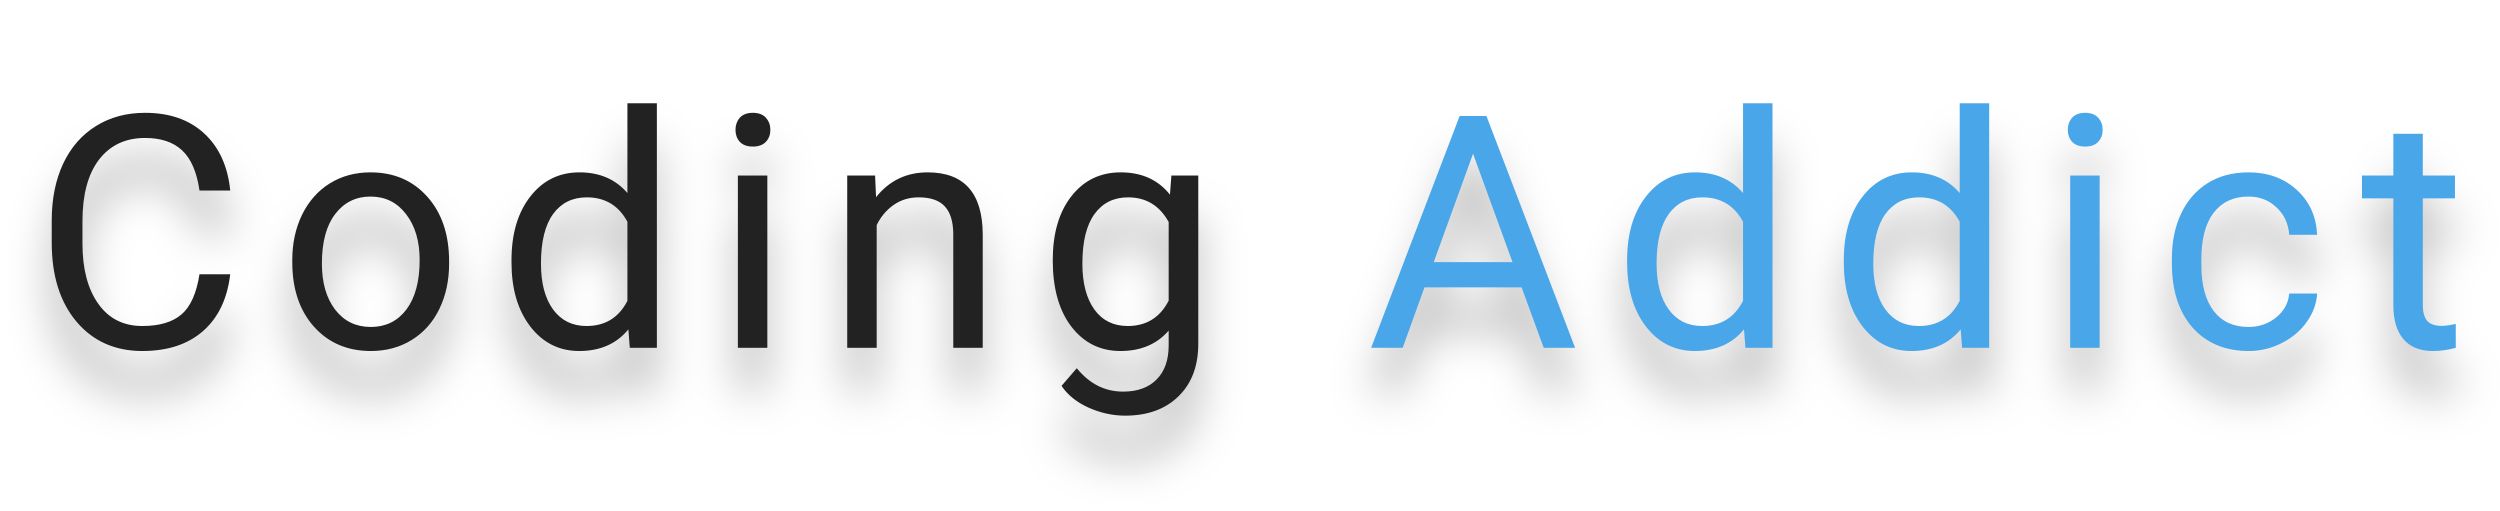
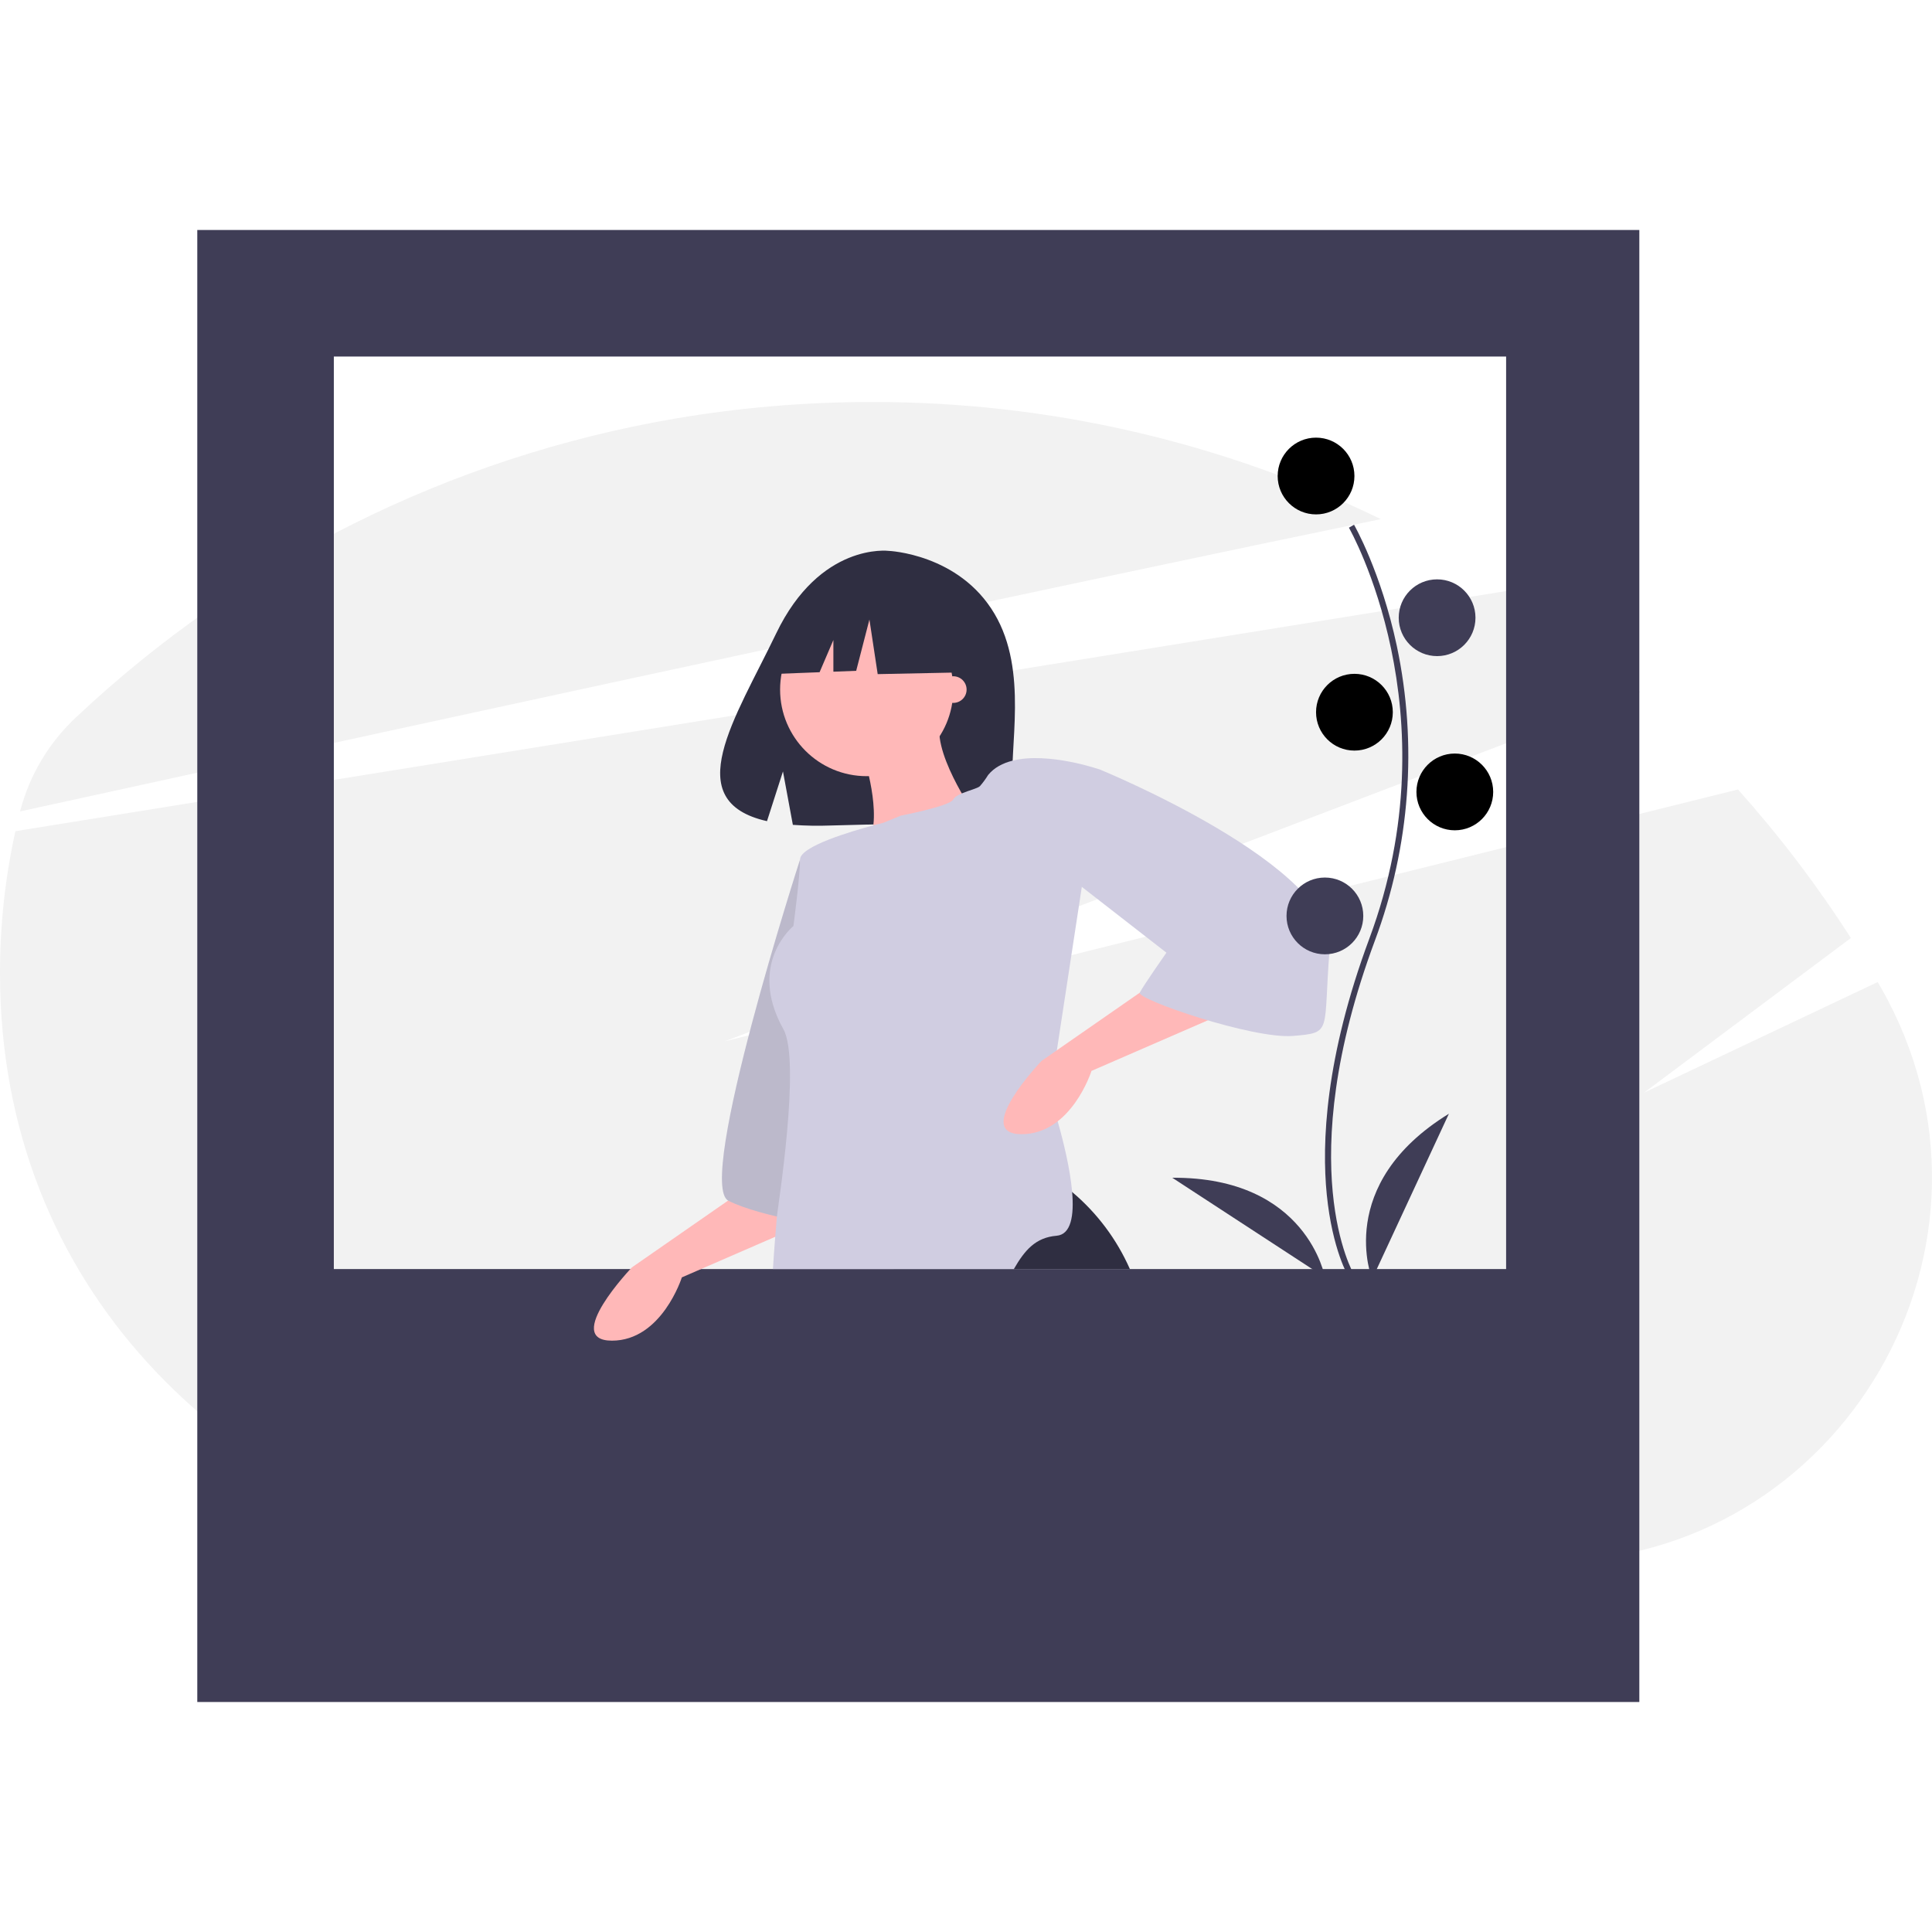
- <svg xmlns="http://www.w3.org/2000/svg" width="230" height="47" viewBox="0 0 230 47" fill="none">
-   <g filter="url(#filter0_d)">
-     <path d="M21.18 25.232C20.916 27.488 20.081 29.231 18.675 30.462C17.278 31.683 15.418 32.293 13.094 32.293C10.574 32.293 8.553 31.39 7.029 29.583C5.516 27.776 4.759 25.359 4.759 22.332V20.281C4.759 18.299 5.11 16.556 5.813 15.052C6.526 13.548 7.532 12.396 8.831 11.595C10.13 10.784 11.634 10.379 13.343 10.379C15.608 10.379 17.425 11.014 18.792 12.283C20.159 13.543 20.955 15.291 21.18 17.527H18.352C18.108 15.828 17.576 14.598 16.756 13.836C15.945 13.074 14.808 12.693 13.343 12.693C11.546 12.693 10.135 13.357 9.109 14.685C8.094 16.014 7.586 17.903 7.586 20.355V22.42C7.586 24.734 8.069 26.575 9.036 27.942C10.003 29.31 11.355 29.993 13.094 29.993C14.656 29.993 15.852 29.642 16.683 28.939C17.523 28.226 18.079 26.99 18.352 25.232H21.18ZM26.89 23.929C26.89 22.376 27.192 20.98 27.798 19.739C28.413 18.499 29.263 17.542 30.347 16.868C31.44 16.194 32.685 15.857 34.082 15.857C36.24 15.857 37.983 16.605 39.312 18.099C40.649 19.593 41.318 21.58 41.318 24.061V24.251C41.318 25.794 41.02 27.181 40.425 28.411C39.839 29.632 38.994 30.584 37.891 31.268C36.797 31.951 35.537 32.293 34.111 32.293C31.963 32.293 30.22 31.546 28.882 30.052C27.554 28.558 26.89 26.58 26.89 24.119V23.929ZM29.614 24.251C29.614 26.009 30.02 27.42 30.83 28.484C31.65 29.549 32.744 30.081 34.111 30.081C35.488 30.081 36.582 29.544 37.393 28.47C38.203 27.386 38.608 25.872 38.608 23.929C38.608 22.19 38.193 20.784 37.363 19.71C36.543 18.626 35.449 18.084 34.082 18.084C32.744 18.084 31.665 18.616 30.845 19.681C30.024 20.745 29.614 22.269 29.614 24.251ZM47.058 23.943C47.058 21.512 47.634 19.559 48.786 18.084C49.938 16.6 51.447 15.857 53.312 15.857C55.168 15.857 56.638 16.492 57.722 17.762V9.5H60.432V32H57.941L57.81 30.301C56.726 31.629 55.217 32.293 53.283 32.293C51.447 32.293 49.948 31.541 48.786 30.037C47.634 28.533 47.058 26.57 47.058 24.148V23.943ZM49.768 24.251C49.768 26.048 50.139 27.454 50.881 28.47C51.623 29.485 52.648 29.993 53.957 29.993C55.676 29.993 56.931 29.222 57.722 27.679V20.398C56.911 18.904 55.666 18.157 53.986 18.157C52.658 18.157 51.623 18.67 50.881 19.695C50.139 20.721 49.768 22.239 49.768 24.251ZM70.595 32H67.885V16.15H70.595V32ZM67.665 11.946C67.665 11.507 67.797 11.136 68.061 10.833C68.334 10.53 68.734 10.379 69.262 10.379C69.789 10.379 70.189 10.53 70.463 10.833C70.736 11.136 70.873 11.507 70.873 11.946C70.873 12.386 70.736 12.752 70.463 13.045C70.189 13.338 69.789 13.484 69.262 13.484C68.734 13.484 68.334 13.338 68.061 13.045C67.797 12.752 67.665 12.386 67.665 11.946ZM80.509 16.15L80.597 18.143C81.808 16.619 83.39 15.857 85.343 15.857C88.692 15.857 90.382 17.747 90.411 21.526V32H87.701V21.512C87.691 20.369 87.428 19.524 86.91 18.977C86.402 18.431 85.606 18.157 84.522 18.157C83.644 18.157 82.872 18.392 82.208 18.86C81.544 19.329 81.026 19.944 80.655 20.706V32H77.945V16.15H80.509ZM96.853 23.943C96.853 21.473 97.425 19.51 98.567 18.055C99.71 16.59 101.224 15.857 103.108 15.857C105.042 15.857 106.551 16.541 107.635 17.908L107.767 16.15H110.242V31.619C110.242 33.67 109.632 35.286 108.411 36.468C107.2 37.649 105.569 38.24 103.519 38.24C102.376 38.24 101.258 37.996 100.164 37.508C99.07 37.02 98.235 36.351 97.659 35.501L99.065 33.875C100.228 35.31 101.648 36.028 103.328 36.028C104.646 36.028 105.672 35.657 106.404 34.915C107.146 34.173 107.518 33.128 107.518 31.78V30.418C106.434 31.668 104.954 32.293 103.079 32.293C101.224 32.293 99.72 31.546 98.567 30.052C97.425 28.558 96.853 26.521 96.853 23.943ZM99.578 24.251C99.578 26.038 99.944 27.444 100.677 28.47C101.409 29.485 102.435 29.993 103.753 29.993C105.462 29.993 106.717 29.217 107.518 27.664V20.428C106.688 18.914 105.442 18.157 103.782 18.157C102.464 18.157 101.434 18.67 100.691 19.695C99.949 20.721 99.578 22.239 99.578 24.251Z" fill="#222222" />
-     <path d="M139.987 26.434H131.052L129.045 32H126.145L134.289 10.672H136.75L144.909 32H142.023L139.987 26.434ZM131.901 24.119H139.152L135.52 14.144L131.901 24.119ZM149.696 23.943C149.696 21.512 150.272 19.559 151.425 18.084C152.577 16.6 154.086 15.857 155.951 15.857C157.807 15.857 159.276 16.492 160.36 17.762V9.5H163.07V32H160.58L160.448 30.301C159.364 31.629 157.855 32.293 155.922 32.293C154.086 32.293 152.587 31.541 151.425 30.037C150.272 28.533 149.696 26.57 149.696 24.148V23.943ZM152.406 24.251C152.406 26.048 152.777 27.454 153.52 28.47C154.262 29.485 155.287 29.993 156.596 29.993C158.314 29.993 159.569 29.222 160.36 27.679V20.398C159.55 18.904 158.305 18.157 156.625 18.157C155.297 18.157 154.262 18.67 153.52 19.695C152.777 20.721 152.406 22.239 152.406 24.251ZM169.63 23.943C169.63 21.512 170.206 19.559 171.358 18.084C172.511 16.6 174.02 15.857 175.885 15.857C177.74 15.857 179.21 16.492 180.294 17.762V9.5H183.004V32H180.514L180.382 30.301C179.298 31.629 177.789 32.293 175.855 32.293C174.02 32.293 172.521 31.541 171.358 30.037C170.206 28.533 169.63 26.57 169.63 24.148V23.943ZM172.34 24.251C172.34 26.048 172.711 27.454 173.453 28.47C174.195 29.485 175.221 29.993 176.529 29.993C178.248 29.993 179.503 29.222 180.294 27.679V20.398C179.483 18.904 178.238 18.157 176.559 18.157C175.23 18.157 174.195 18.67 173.453 19.695C172.711 20.721 172.34 22.239 172.34 24.251ZM193.167 32H190.457V16.15H193.167V32ZM190.237 11.946C190.237 11.507 190.369 11.136 190.633 10.833C190.906 10.53 191.307 10.379 191.834 10.379C192.361 10.379 192.762 10.53 193.035 10.833C193.309 11.136 193.445 11.507 193.445 11.946C193.445 12.386 193.309 12.752 193.035 13.045C192.762 13.338 192.361 13.484 191.834 13.484C191.307 13.484 190.906 13.338 190.633 13.045C190.369 12.752 190.237 12.386 190.237 11.946ZM206.875 30.081C207.842 30.081 208.687 29.788 209.409 29.202C210.132 28.616 210.532 27.884 210.61 27.005H213.174C213.125 27.913 212.812 28.777 212.236 29.598C211.66 30.418 210.889 31.072 209.922 31.561C208.965 32.049 207.949 32.293 206.875 32.293C204.717 32.293 202.998 31.575 201.719 30.14C200.449 28.694 199.814 26.722 199.814 24.222V23.768C199.814 22.225 200.098 20.852 200.664 19.651C201.23 18.45 202.041 17.518 203.096 16.854C204.16 16.189 205.415 15.857 206.86 15.857C208.638 15.857 210.112 16.39 211.284 17.454C212.466 18.519 213.096 19.9 213.174 21.6H210.61C210.532 20.574 210.142 19.734 209.438 19.08C208.745 18.416 207.886 18.084 206.86 18.084C205.483 18.084 204.414 18.582 203.652 19.578C202.9 20.564 202.524 21.995 202.524 23.87V24.383C202.524 26.209 202.9 27.615 203.652 28.602C204.404 29.588 205.479 30.081 206.875 30.081ZM222.897 12.312V16.15H225.856V18.245H222.897V28.074C222.897 28.709 223.029 29.188 223.293 29.51C223.557 29.822 224.006 29.979 224.641 29.979C224.953 29.979 225.383 29.92 225.93 29.803V32C225.217 32.195 224.523 32.293 223.85 32.293C222.639 32.293 221.726 31.927 221.11 31.194C220.495 30.462 220.188 29.422 220.188 28.074V18.245H217.302V16.15H220.188V12.312H222.897Z" fill="#49A6E9" />
-   </g>
-   <defs>
-     <filter id="filter0_d" x="0.759" y="9.5" width="229.171" height="36.74" filterUnits="userSpaceOnUse" color-interpolation-filters="sRGB">
-       <feFlood flood-opacity="0" result="BackgroundImageFix" />
-       <feColorMatrix in="SourceAlpha" type="matrix" values="0 0 0 0 0 0 0 0 0 0 0 0 0 0 0 0 0 0 127 0" />
-       <feOffset dy="4" />
-       <feGaussianBlur stdDeviation="2" />
-       <feColorMatrix type="matrix" values="0 0 0 0 0 0 0 0 0 0 0 0 0 0 0 0 0 0 0.25 0" />
-       <feBlend mode="normal" in2="BackgroundImageFix" result="effect1_dropShadow" />
-       <feBlend mode="normal" in="SourceGraphic" in2="effect1_dropShadow" result="shape" />
-     </filter>
-   </defs>
+ <svg xmlns="http://www.w3.org/2000/svg" id="fd9b490f-82a4-477b-ac7e-4c73995efbb2" data-name="Layer 1" width="50" height="50" viewBox="0 0 952 725.342">
+   <path d="M886.635,743.472H371.853C235.419,713.258,124,609.192,124,453.568a324.068,324.068,0,0,1,7.591-70.003l414.937-66.838,320.098-51.557a572.474,572.474,0,0,1,65.478,49.91L625.709,431.957l-144.54,55.139,162.321-40.345,336.907-83.735a574.658,574.658,0,0,1,55.625,73.198l-101.884,76.175,115.11-54.484q.731,1.26,1.455,2.524C1122.926,586.457,1031.891,743.472,886.635,743.472Z" transform="translate(-124 -87.32915)" fill="#f2f2f2" />
+   <path d="M804.372,229.797C726.451,245.891,630.65,266.232,532.15,287.377c-142.417,30.581-290.47,62.859-398.257,86.454l.072-.279a96.326,96.326,0,0,1,27.519-46.096A570.783,570.783,0,0,1,456.531,180.284h.01a576.217,576.217,0,0,1,97.061-8.196A570.21,570.21,0,0,1,804.372,229.797Z" transform="translate(-124 -87.32915)" fill="#f2f2f2" />
+   <path d="M221.213,87.329v725.342H931.785V87.329ZM866.144,599.335H288.496V149.689h577.648Z" transform="translate(-124 -87.32915)" fill="#3f3d56" />
+   <path d="M614.035,276.422c-17.518-29.599-52.175-30.979-52.175-30.979s-33.771-4.319-55.435,40.761c-20.193,42.018-48.061,82.588-4.487,92.424l7.871-24.498,4.874,26.321a170.498,170.498,0,0,0,18.644.319c46.665-1.507,91.106.441,89.675-16.305C621.1,342.206,630.89,304.902,614.035,276.422Z" transform="translate(-124 -87.32915)" fill="#2f2e41" />
+   <path d="M494.447,557.488l-59.078,41.026s-34.462,36.103-9.846,36.103S459.985,603.438,459.985,603.438l75.488-32.821Z" transform="translate(-124 -87.32915)" fill="#ffb8b8" />
+   <path d="M518.242,397.487s-51.693,160.002-35.282,168.207S535.473,578.822,535.473,578.822Z" transform="translate(-124 -87.32915)" fill="#d0cde1" />
+   <path d="M518.242,397.487s-51.693,160.002-35.282,168.207S535.473,578.822,535.473,578.822Z" transform="translate(-124 -87.32915)" opacity="0.1" />
+   <path d="M680.755,599.335H564.388l82.676-41.847a52.717,52.717,0,0,1,5.235,3.873A104.969,104.969,0,0,1,680.755,599.335Z" transform="translate(-124 -87.32915)" fill="#2f2e41" />
+   <circle cx="427.063" cy="226.464" r="42.667" fill="#ffb8b8" />
+   <path d="M550.242,349.076s9.846,31.18,0,42.667,54.154-16.41,54.154-16.41-22.975-32.821-16.41-47.59Z" transform="translate(-124 -87.32915)" fill="#ffb8b8" />
+   <path d="M644.767,491.535l-3.446,22.466s1.74,5.104,3.856,12.538c2.757,9.699,6.154,23.368,7.122,34.823,1.001,11.619-.509,20.973-7.697,21.563-10.306.853-15.672,7.106-21.022,16.41H504.868c.312-5.12.689-10.437,1.132-15.902q.369-4.923.821-9.978c.328-3.873,11.956-76.62,3.216-92.276C491.99,448.852,514.96,430.307,514.96,430.307s3.282-24.616,3.282-32.821c0-6.433,25.206-13.867,36.103-16.788.706-.18,1.329-.361,1.904-.492,1.887-.492,3.02-.771,3.02-.771l8.615-3.528s24.205-4.677,25.846-7.959c.591-1.182,2.248-2.15,4.201-2.987,3.463-1.477,7.877-2.527,8.927-3.577a41.828,41.828,0,0,0,4.053-5.514c2.987-3.66,7.253-5.859,12.078-7.057,17.625-4.447,42.946,4.365,42.946,4.365l-8.862,57.847Z" transform="translate(-124 -87.32915)" fill="#d0cde1" />
+   <path d="M696.295,455.744l-59.078,41.026s-34.462,36.103-9.846,36.103,34.462-31.18,34.462-31.18l75.488-32.821Z" transform="translate(-124 -87.32915)" fill="#ffb8b8" />
+   <path d="M594.803,273.568l-34.239-17.935-21.482,3.333a38.404,38.404,0,0,0-31.567,29.469l-4.017,17.742,24.352-.937,6.803-15.874V304.979l11.237-.432,6.522-25.272,4.076,26.902,39.946-.815Z" transform="translate(-124 -87.32915)" fill="#2f2e41" />
+   <path d="M654.449,356.46l11.487-3.282s116.514,47.59,113.232,88.616,1.641,41.026-18.051,42.667-77.129-18.051-75.488-21.334S698.757,443.436,698.757,443.436l-44.308-34.462Z" transform="translate(-124 -87.32915)" fill="#d0cde1" />
+   <circle cx="469.73" cy="226.464" r="6.564" fill="#ffb8b8" />
+   <path d="M788.703,603.569c-.334-.546-8.206-13.69-10.935-40.985-2.503-25.041-.894-67.251,20.997-126.129,41.47-111.541-9.557-201.539-10.079-202.435l2.517-1.46c.132.227,13.299,23.173,21.078,59.711a260.499,260.499,0,0,1-10.789,145.199c-41.399,111.351-10.621,164.063-10.306,164.583Z" transform="translate(-124 -87.32915)" fill="#3f3d56" />
+   <circle cx="648.487" cy="121.23" r="18.912" fill="#000000" />
+   <circle cx="708.134" cy="191.06" r="18.912" fill="#3f3d56" />
+   <circle cx="667.399" cy="237.614" r="18.912" fill="#000000" />
+   <circle cx="716.863" cy="276.894" r="18.912" fill="#000000" />
+   <circle cx="652.851" cy="337.995" r="18.912" fill="#3f3d56" />
+   <path d="M800.128,604.265s-18.912-46.554,37.825-81.469Z" transform="translate(-124 -87.32915)" fill="#3f3d56" />
+   <path d="M776.869,603.421s-8.607-49.506-75.226-49.082Z" transform="translate(-124 -87.32915)" fill="#3f3d56" />
</svg>
